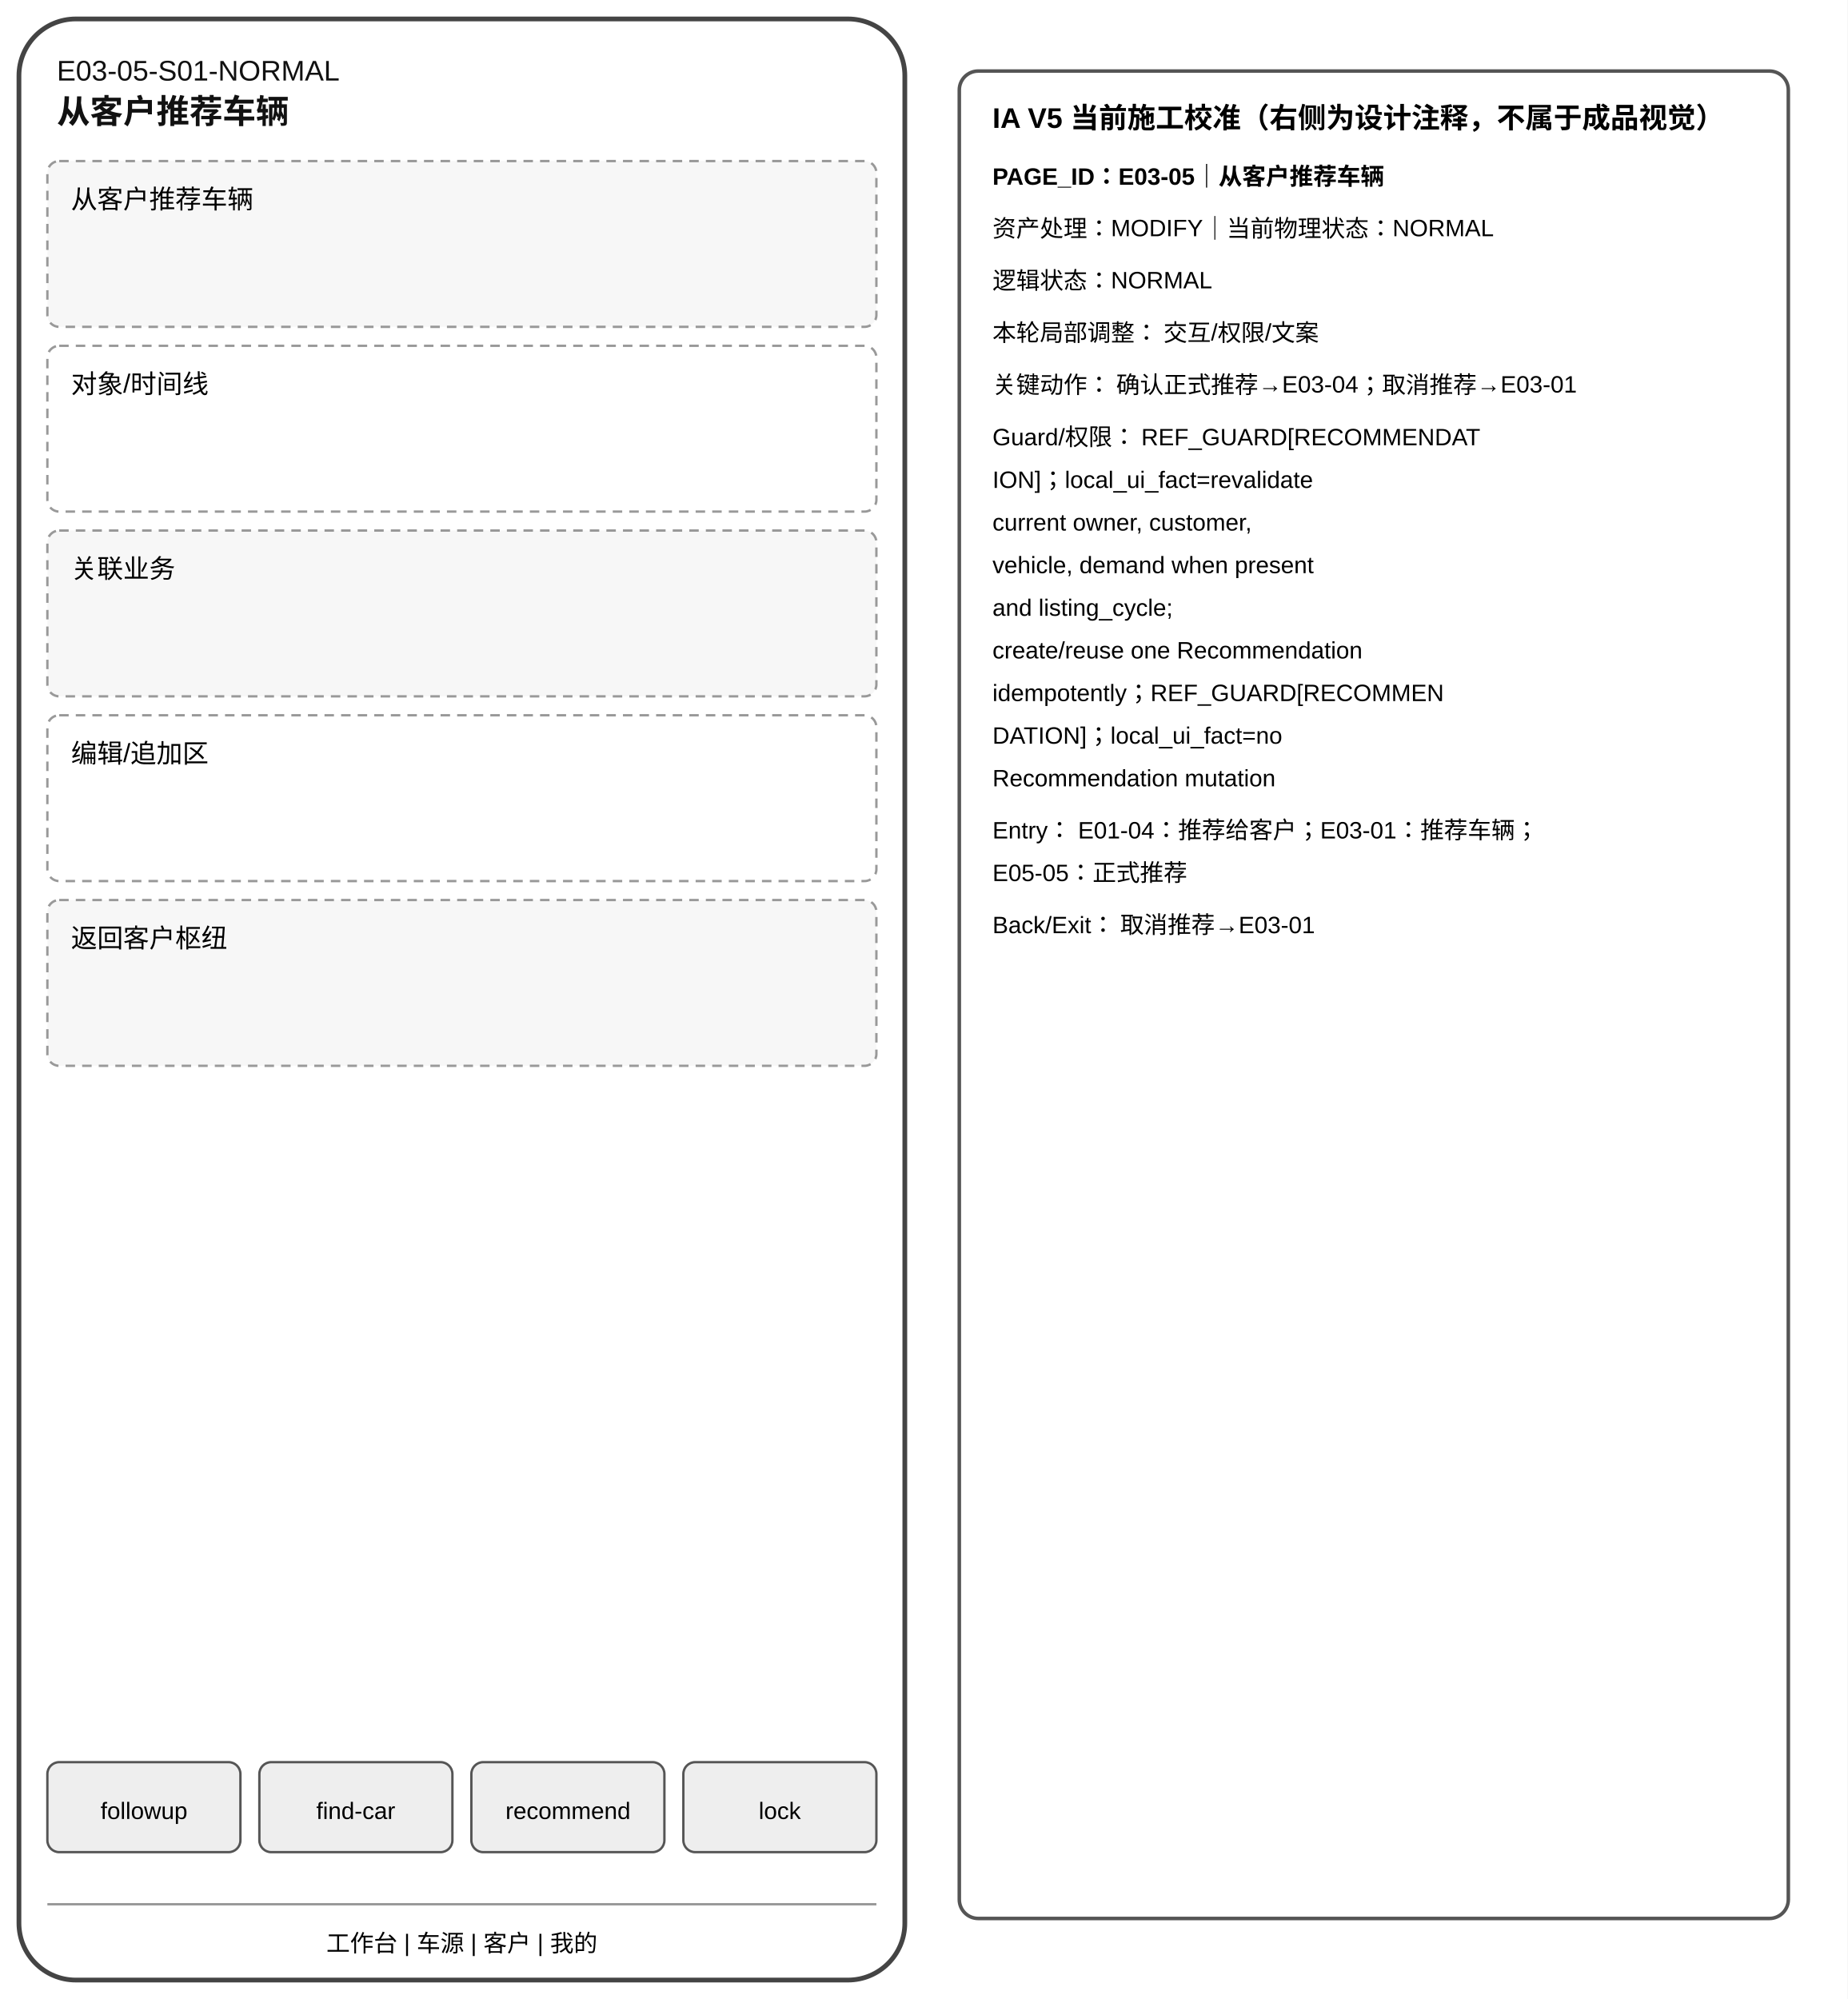
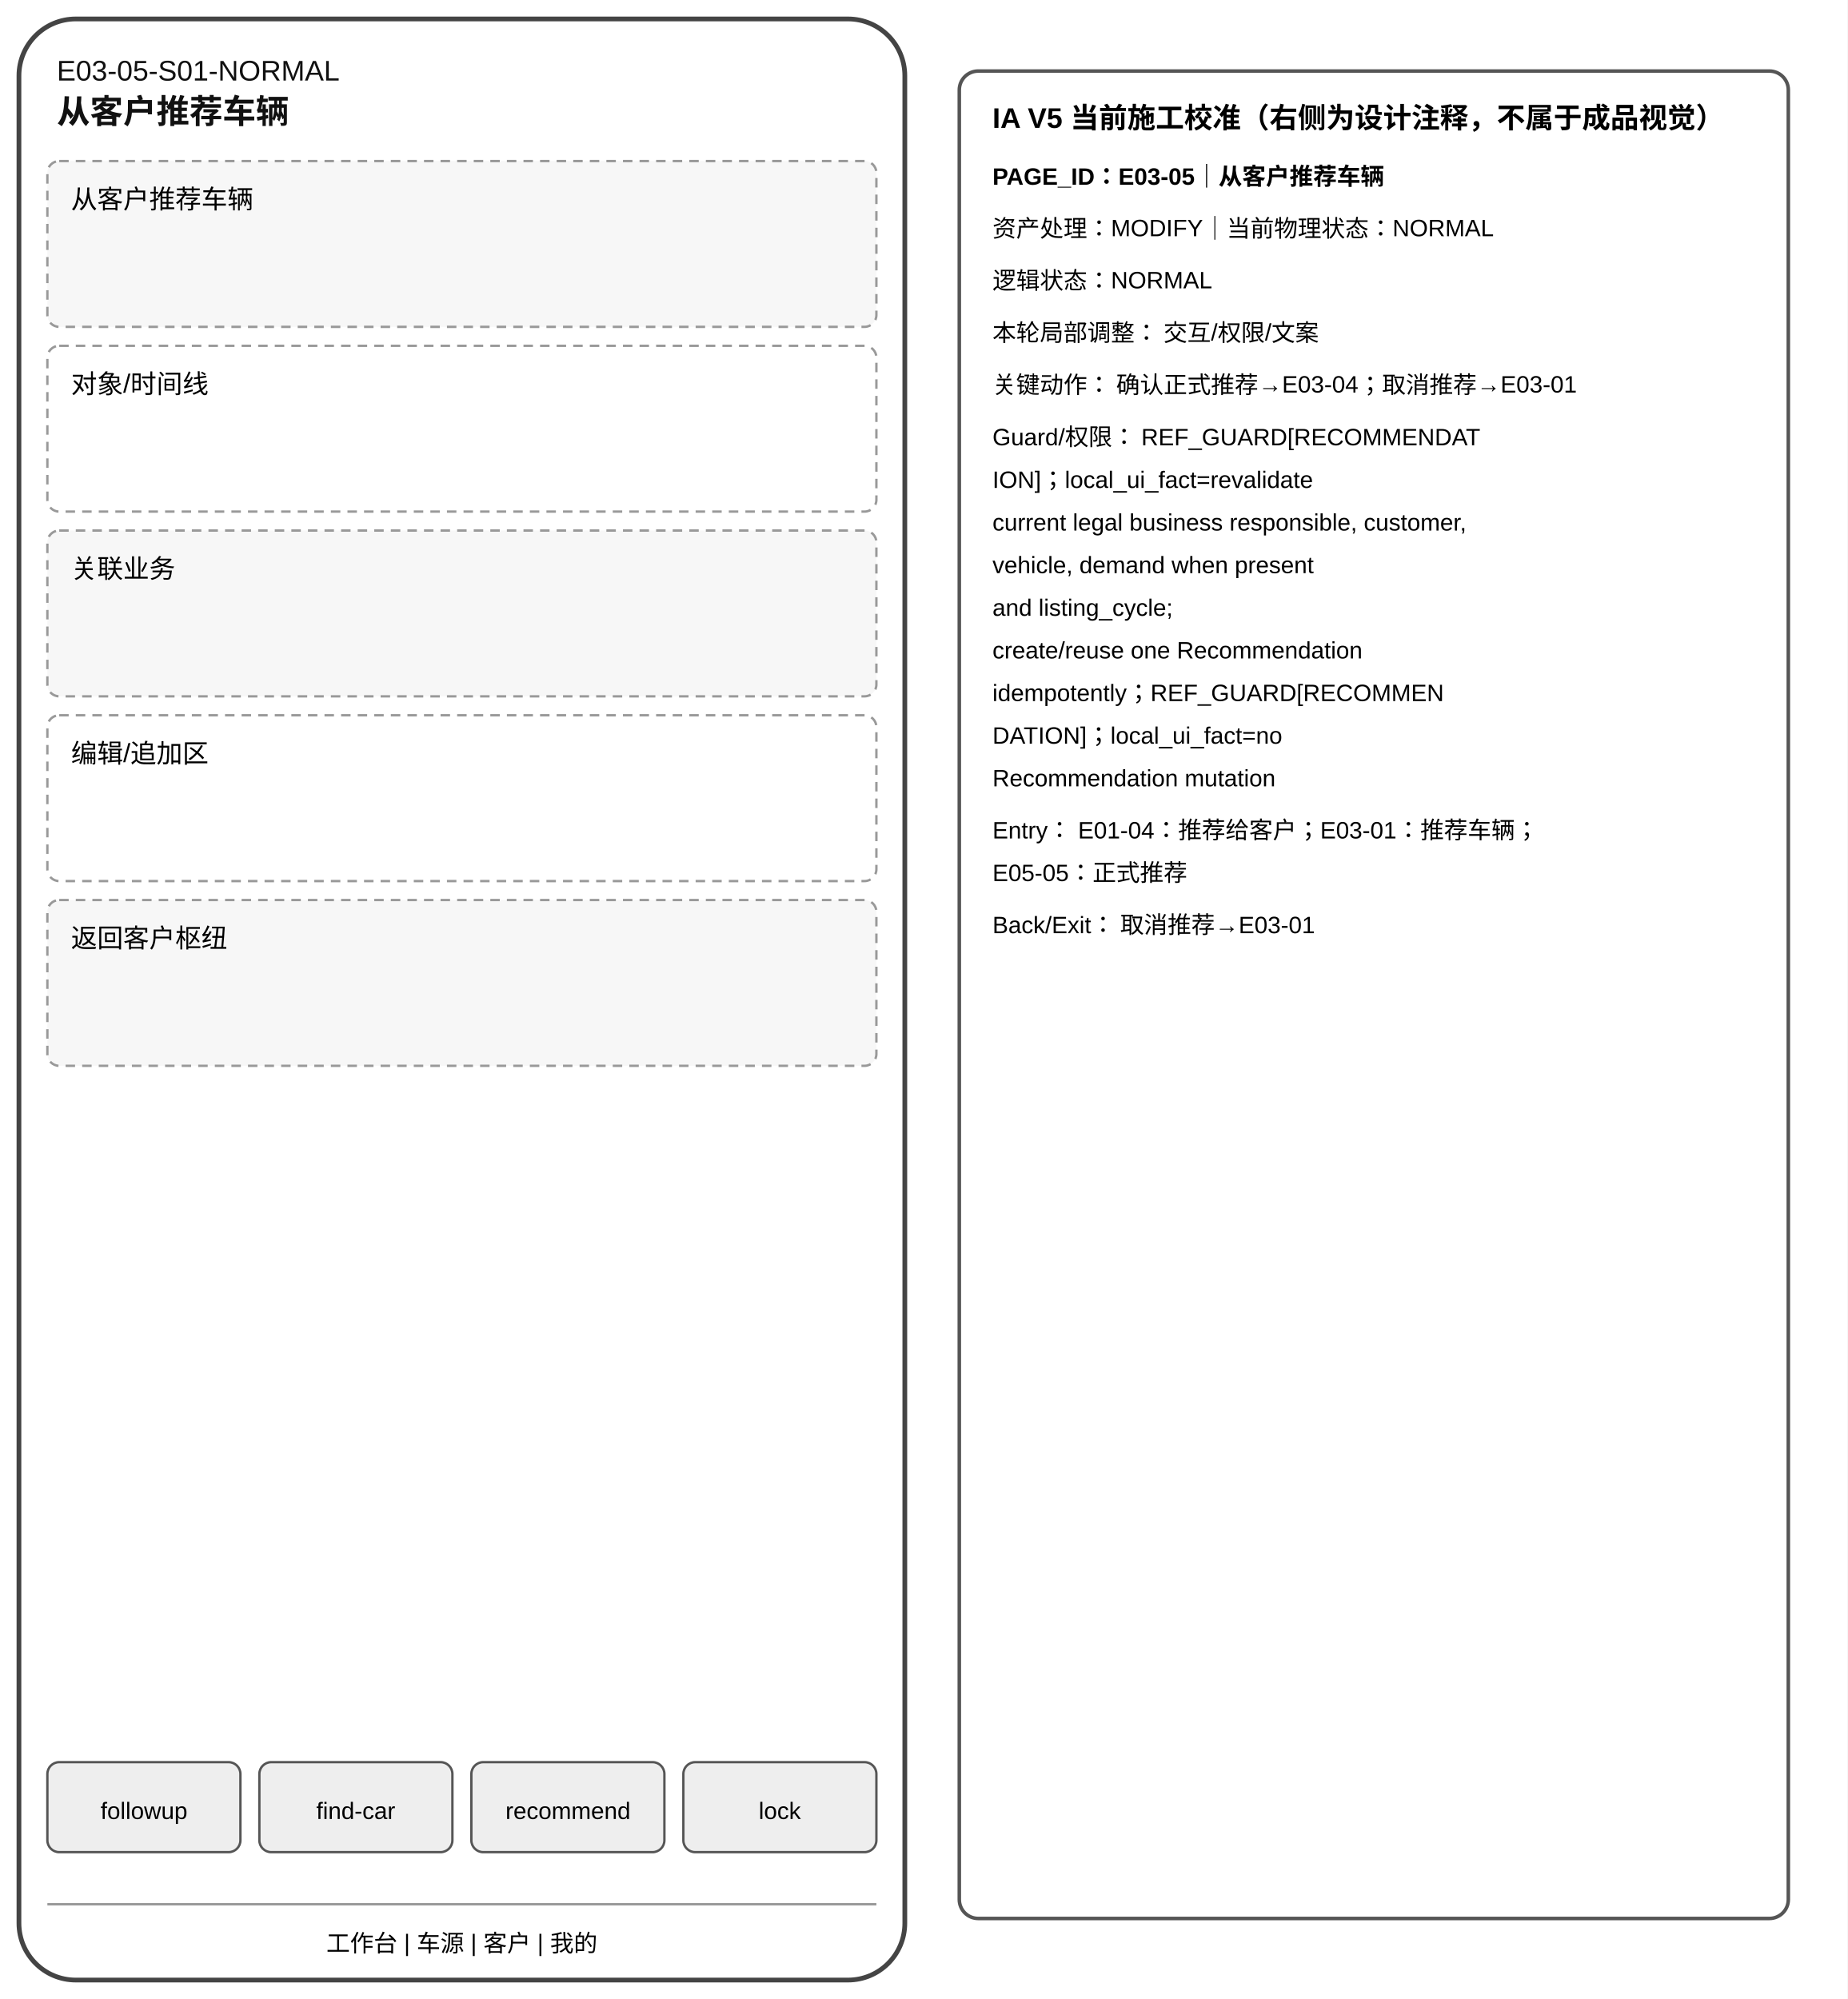
<svg xmlns="http://www.w3.org/2000/svg" width="780" height="844" viewBox="0 0 780 844">
  <rect width="100%" height="100%" fill="white" />
  <rect x="8" y="8" width="374" height="828" rx="24" fill="none" stroke="#444" stroke-width="2" />
  <text x="24" y="34" font-family="Arial,sans-serif" font-size="12" fill="#111">E03-05-S01-NORMAL</text>
  <text x="24" y="52" font-family="Arial,sans-serif" font-size="14" font-weight="bold" fill="#111">从客户推荐车辆</text>
  <rect x="20" y="68" width="350" height="70" rx="5" fill="#f7f7f7" stroke="#999" stroke-dasharray="4 3" />
  <text x="30" y="88" font-family="Arial,sans-serif" font-size="11">从客户推荐车辆</text>
  <rect x="20" y="146" width="350" height="70" rx="5" fill="#fff" stroke="#999" stroke-dasharray="4 3" />
  <text x="30" y="166" font-family="Arial,sans-serif" font-size="11">对象/时间线</text>
  <rect x="20" y="224" width="350" height="70" rx="5" fill="#f7f7f7" stroke="#999" stroke-dasharray="4 3" />
  <text x="30" y="244" font-family="Arial,sans-serif" font-size="11">关联业务</text>
  <rect x="20" y="302" width="350" height="70" rx="5" fill="#fff" stroke="#999" stroke-dasharray="4 3" />
  <text x="30" y="322" font-family="Arial,sans-serif" font-size="11">编辑/追加区</text>
  <rect x="20" y="380" width="350" height="70" rx="5" fill="#f7f7f7" stroke="#999" stroke-dasharray="4 3" />
  <text x="30" y="400" font-family="Arial,sans-serif" font-size="11">返回客户枢纽</text>
  <rect x="20.0" y="744" width="81.5" height="38" rx="5" fill="#eee" stroke="#555" />
  <text x="60.8" y="768" text-anchor="middle" font-family="Arial,sans-serif" font-size="10">followup</text>
  <rect x="109.5" y="744" width="81.5" height="38" rx="5" fill="#eee" stroke="#555" />
  <text x="150.2" y="768" text-anchor="middle" font-family="Arial,sans-serif" font-size="10">find-car</text>
  <rect x="199.0" y="744" width="81.5" height="38" rx="5" fill="#eee" stroke="#555" />
  <text x="239.8" y="768" text-anchor="middle" font-family="Arial,sans-serif" font-size="10">recommend</text>
  <rect x="288.5" y="744" width="81.5" height="38" rx="5" fill="#eee" stroke="#555" />
  <text x="329.2" y="768" text-anchor="middle" font-family="Arial,sans-serif" font-size="10">lock</text>
  <line x1="20" y1="804" x2="370" y2="804" stroke="#999" />
  <text x="195" y="824" text-anchor="middle" font-family="Arial,sans-serif" font-size="10">工作台  |  车源  |  客户  |  我的</text>
  <rect x="405" y="30" width="350" height="780" rx="8" fill="white" stroke="#555" stroke-width="1.5" />
  <text x="419" y="54" font-family="Arial,sans-serif" font-size="12" font-weight="bold">IA V5 当前施工校准（右侧为设计注释，不属于成品视觉）</text>
  <text x="419" y="78" font-family="Arial,sans-serif" font-size="10" font-weight="bold">PAGE_ID：E03-05｜从客户推荐车辆</text>
  <text x="419" y="100" font-family="Arial,sans-serif" font-size="10">资产处理：MODIFY｜当前物理状态：NORMAL</text>
  <text x="419" y="122" font-family="Arial,sans-serif" font-size="10">逻辑状态：NORMAL</text>
  <text x="419" y="144" font-family="Arial,sans-serif" font-size="10">本轮局部调整： 交互/权限/文案</text>
  <text x="419" y="166" font-family="Arial,sans-serif" font-size="10">关键动作： 确认正式推荐→E03-04；取消推荐→E03-01</text>
  <text x="419" y="188" font-family="Arial,sans-serif" font-size="10">Guard/权限： REF_GUARD[RECOMMENDAT</text>
  <text x="419" y="206" font-family="Arial,sans-serif" font-size="10">ION]；local_ui_fact=revalidate</text>
-   <text x="419" y="224" font-family="Arial,sans-serif" font-size="10">current owner, customer,</text>
+   <text x="419" y="224" font-family="Arial,sans-serif" font-size="10">current legal business responsible, customer,</text>
  <text x="419" y="242" font-family="Arial,sans-serif" font-size="10">vehicle, demand when present</text>
  <text x="419" y="260" font-family="Arial,sans-serif" font-size="10">and listing_cycle;</text>
  <text x="419" y="278" font-family="Arial,sans-serif" font-size="10">create/reuse one Recommendation</text>
  <text x="419" y="296" font-family="Arial,sans-serif" font-size="10">idempotently；REF_GUARD[RECOMMEN</text>
  <text x="419" y="314" font-family="Arial,sans-serif" font-size="10">DATION]；local_ui_fact=no</text>
  <text x="419" y="332" font-family="Arial,sans-serif" font-size="10">Recommendation mutation</text>
  <text x="419" y="354" font-family="Arial,sans-serif" font-size="10">Entry： E01-04：推荐给客户；E03-01：推荐车辆；</text>
  <text x="419" y="372" font-family="Arial,sans-serif" font-size="10">E05-05：正式推荐</text>
  <text x="419" y="394" font-family="Arial,sans-serif" font-size="10">Back/Exit： 取消推荐→E03-01</text>
</svg>
